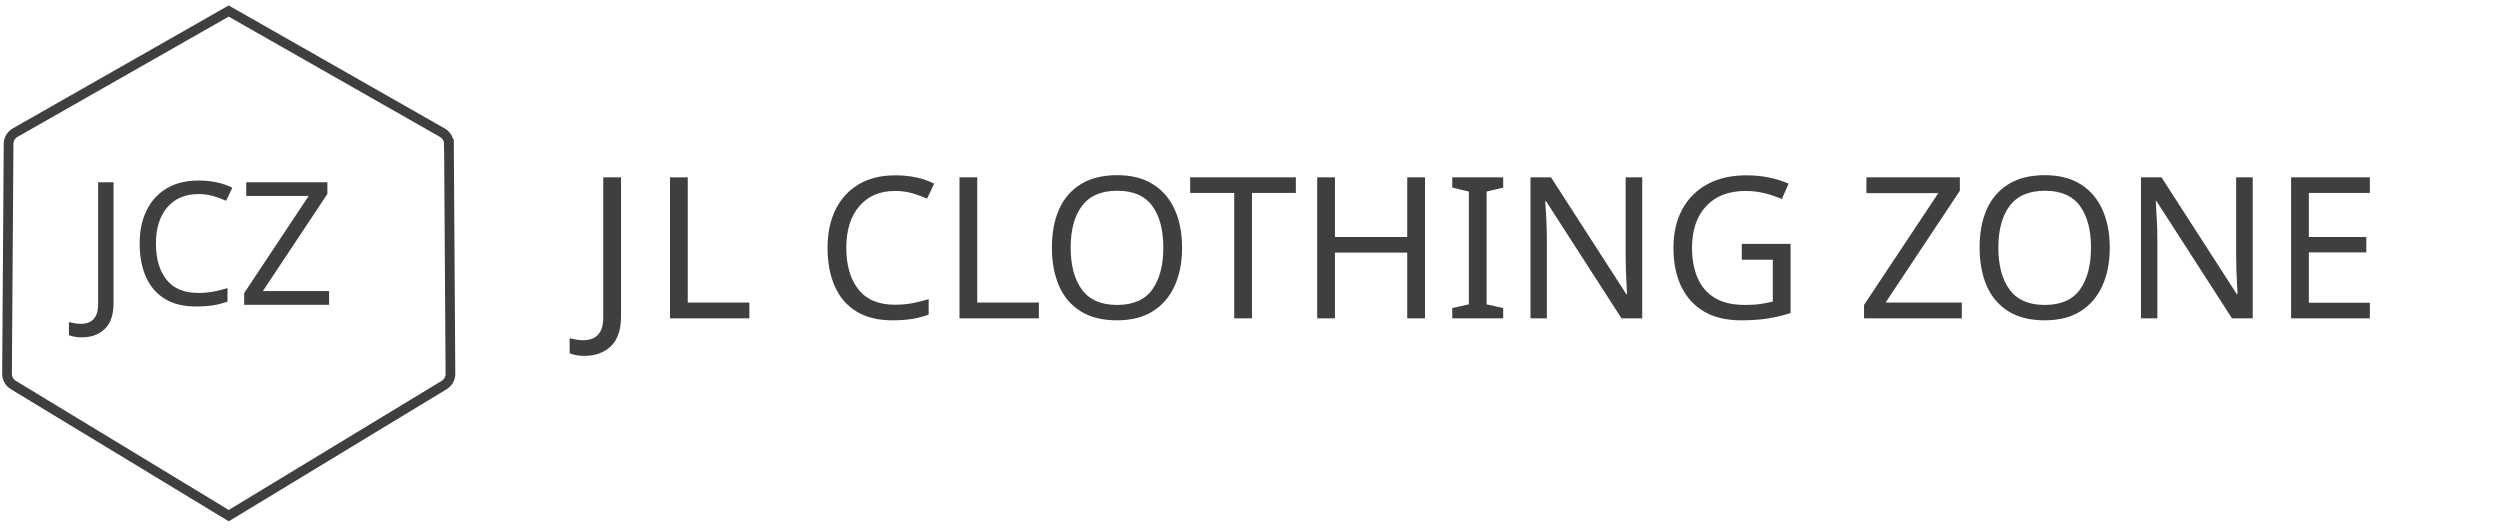
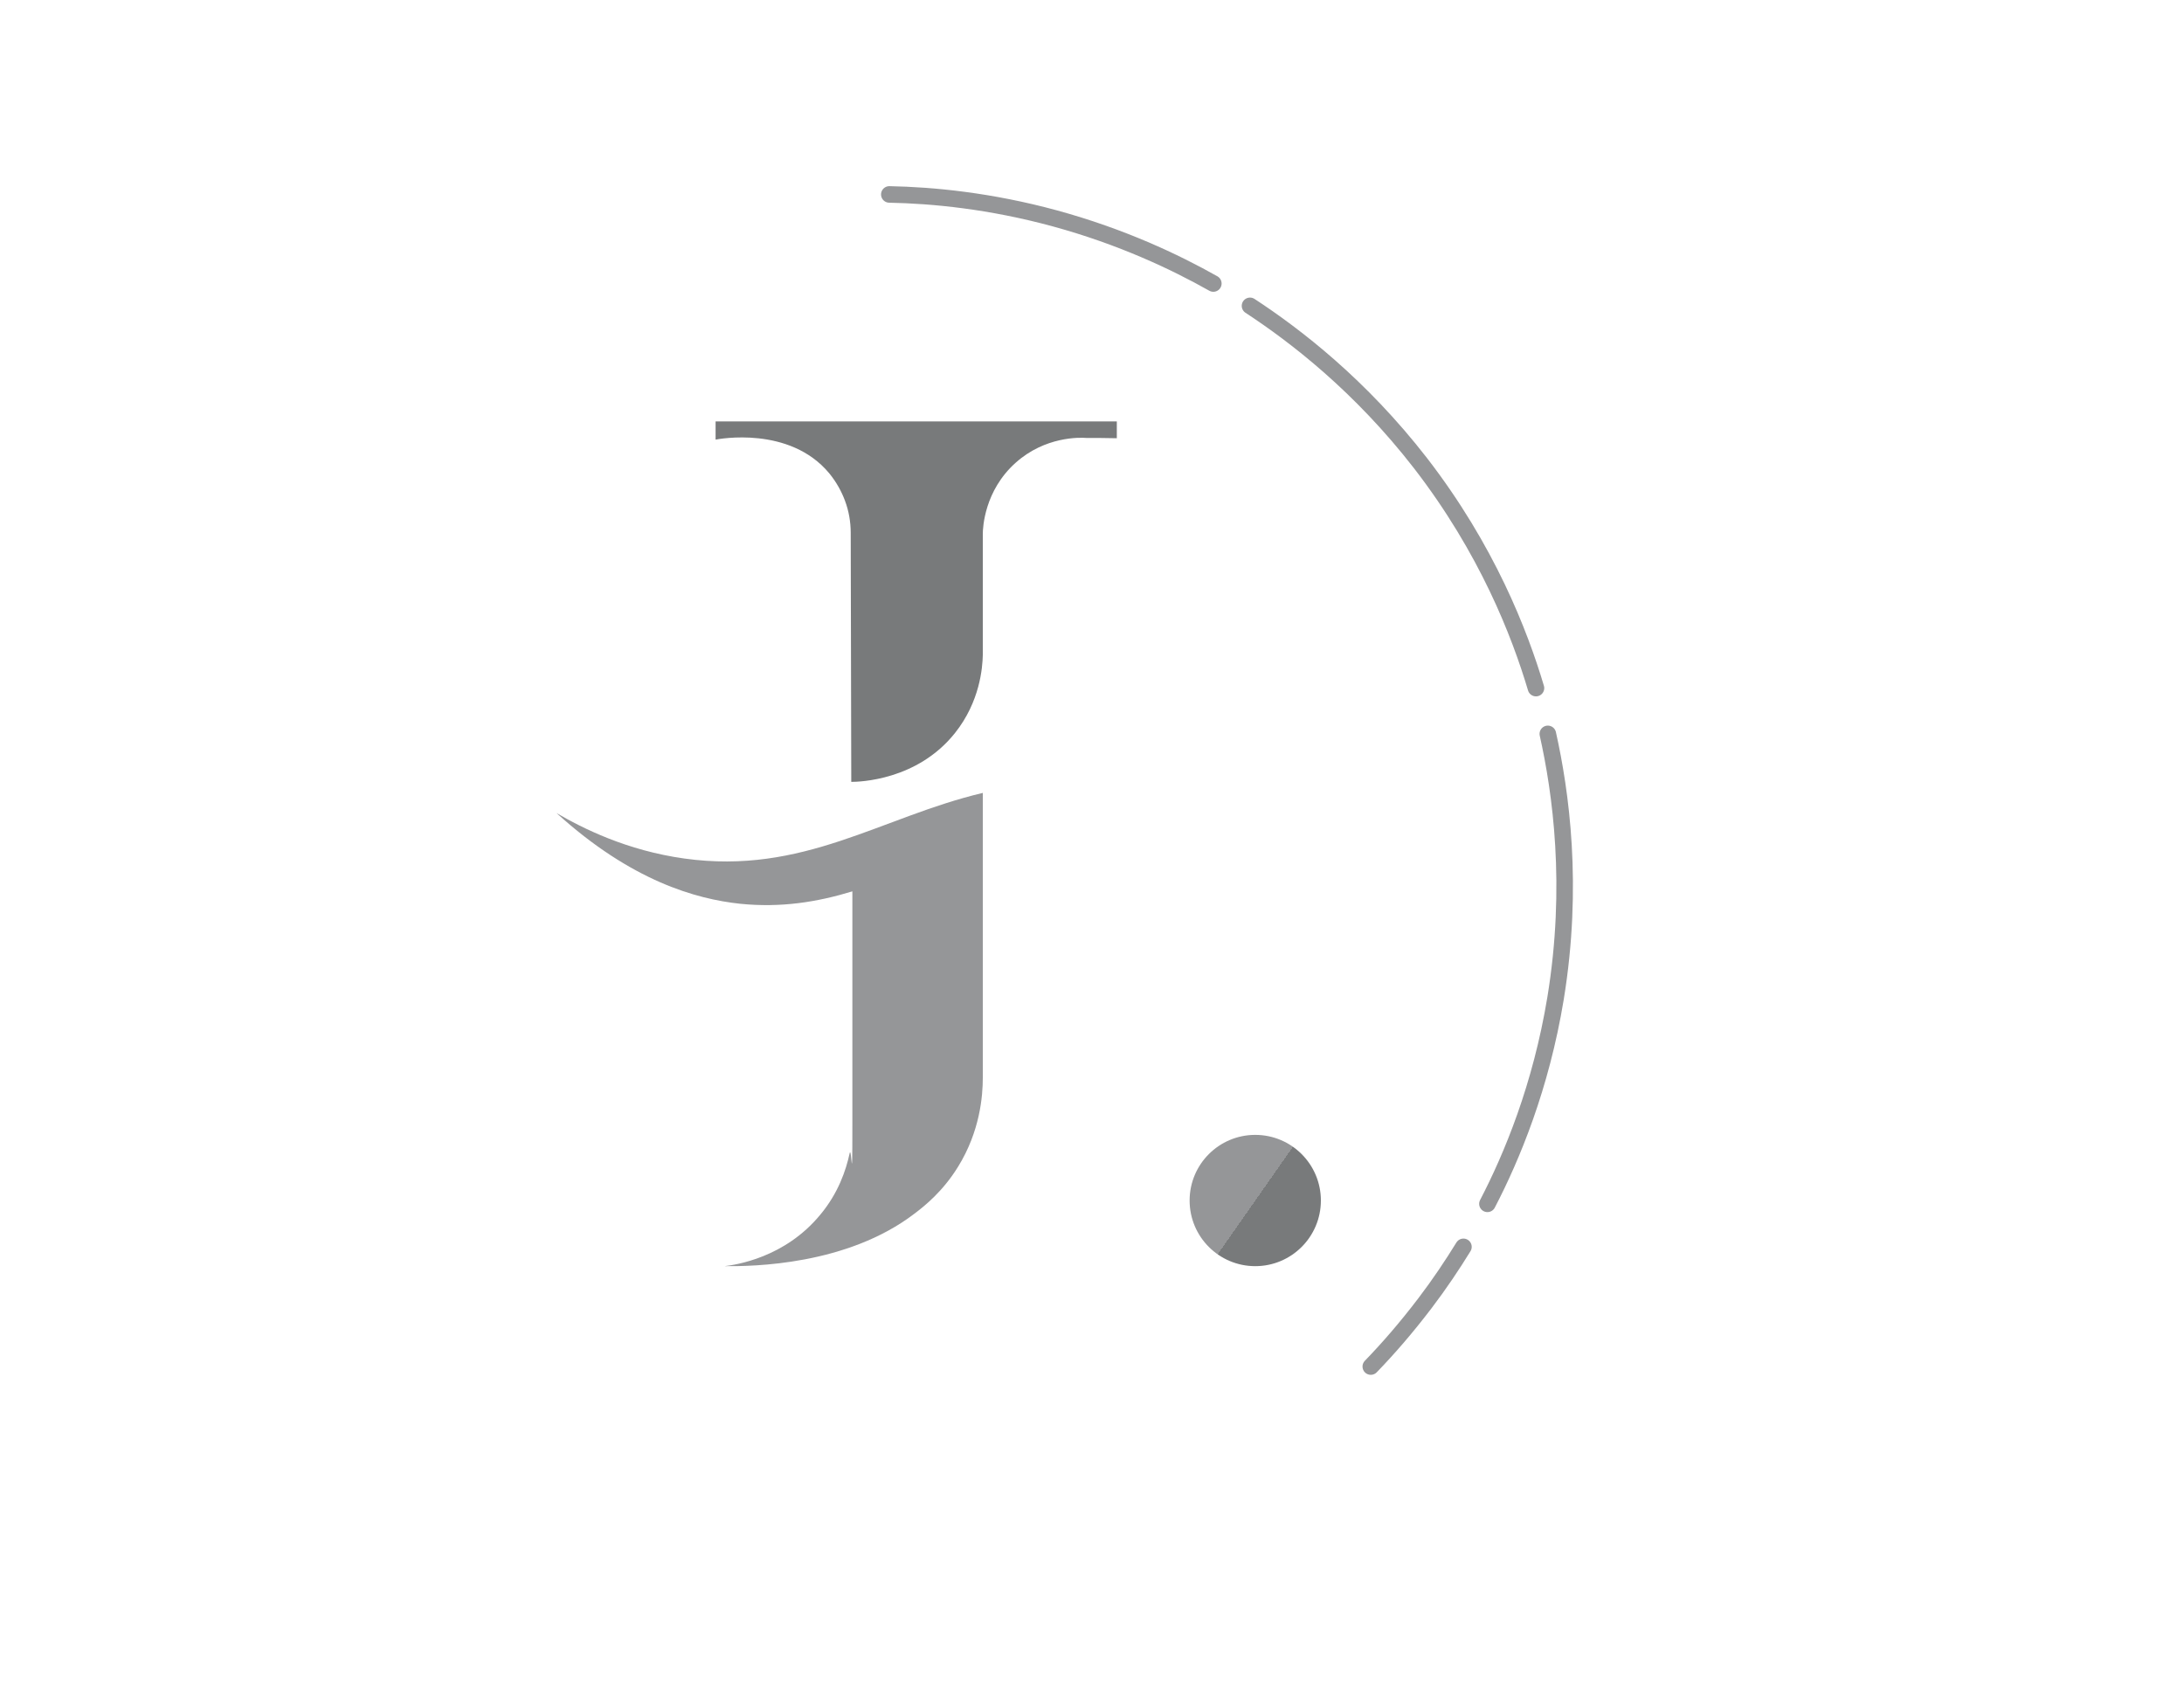
- <svg xmlns="http://www.w3.org/2000/svg" id="Capa_1" data-name="Capa 1" viewBox="0 0 772.13 163.74">
+ <svg xmlns="http://www.w3.org/2000/svg" id="Capa_1" version="1.1" viewBox="0 0 792 612">
  <defs>
    <style>
-       .cls-1 {
-         font-size: 61px;
+       .st0 {
+         fill: #787a7b;
      }

-       .cls-1, .cls-2 {
-         fill: #3f3f3f;
-         font-family: Caudex, Caudex;
+       .st1 {
+         fill: none;
+         stroke: #959698;
+         stroke-linecap: round;
+         stroke-miterlimit: 10;
+         stroke-width: 6px;
      }

-       .cls-2 {
-         font-size: 53px;
+       .st2 {
+         fill: url(#Degradado_sin_nombre);
      }

-       .cls-3 {
-         fill: none;
-         stroke: #3f3f3f;
-         stroke-miterlimit: 10;
-         stroke-width: 3px;
-       }
- 
-       .cls-4 {
-         letter-spacing: -.04em;
+       .st3 {
+         fill: #959698;
      }
    </style>
+     <linearGradient id="Degradado_sin_nombre" data-name="Degradado sin nombre" x1="474.7" y1="165" x2="435.7" y2="192.3" gradientTransform="translate(0 614) scale(1 -1)" gradientUnits="userSpaceOnUse">
+       <stop offset=".5" stop-color="#787a7b" />
+       <stop offset=".5" stop-color="#959698" />
+     </linearGradient>
  </defs>
-   <g>
-     <text class="cls-1" transform="translate(180.7 98.32)">
-       <tspan x="0" y="0">J</tspan>
-       <tspan class="cls-4" x="20.31" y="0">L</tspan>
-       <tspan x="55.31" y="0" xml:space="preserve"> CLOTHING ZONE</tspan>
-     </text>
-     <text class="cls-2" transform="translate(25.43 94.13)">
-       <tspan x="0" y="0">JCZ</tspan>
-     </text>
+   <g id="logo">
+     <path class="st0" d="M259.5,152.8v6.6c1.1-.2,26.8-5.1,41.2,12.2,2.7,3.3,4.5,6.7,5.7,9.9,1.4,3.7,2.1,7.7,2.1,11.7l.2,90.3c2.9,0,23.9-.5,37.6-17.7,9.1-11.4,10-23.8,10.1-28.3v-43.9c0-2.3.6-15.7,11.9-25.8,10.7-9.6,23.3-9.2,25.7-9,6.6,0,4.4,0,11,.1v-6.1h-145.6Z" />
  </g>
-   <path class="cls-3" d="M138.64,44.43c0-1.43-.78-2.74-2.02-3.45L70.88,3.55l-.24-.14-.22.12L4.67,40.97c-1.24.71-2.01,2.02-2.02,3.44l-.48,71.04c0,1.41.72,2.72,1.93,3.45l66.3,40.2.25.15.24-.14,66.3-40.2c1.2-.73,1.93-2.04,1.93-3.45l-.46-71.03Z" />
+   <circle class="st2" cx="455.2" cy="435.3" r="23.8" />
+   <path class="st3" d="M356.4,287.5c-37.1,8.8-65,29.8-108.2,23.8-20.9-2.9-37-11-46.4-16.5,27.2,24.7,50.7,31.2,66.6,32.9,14.8,1.5,27.9-.6,40.7-4.5h0c0,25.1,0,59.1,0,84.9s-.3,6.8-1,10.1c-1.3,6.1-4.1,14.4-10.6,22.2-12.9,15.7-30.7,18.2-34.7,18.7,10.1.1,44.4-.3,68.9-19.1,3.7-2.8,10.2-8,15.7-16.9,8-12.9,9-25.7,9-32.3v-103.4h0Z" />
+   <path class="st1" d="M322.5,70.5c15.8.3,36.6,2.3,60.1,8.7,24.1,6.6,43.4,15.7,57.4,23.6" />
+   <path class="st1" d="M453.3,110.9c16.5,10.8,40,28.9,61.8,57,24.2,31.3,36,61.8,41.9,81.6" />
+   <path class="st1" d="M561.3,266.1c4.7,21,9.5,55,2.8,95.9-5.3,32.1-15.8,57.4-24.7,74.5" />
+   <path class="st1" d="M530.7,452.1c-4,6.5-8.6,13.4-14,20.5-6.7,8.8-13.3,16.4-19.6,22.9" />
</svg>
